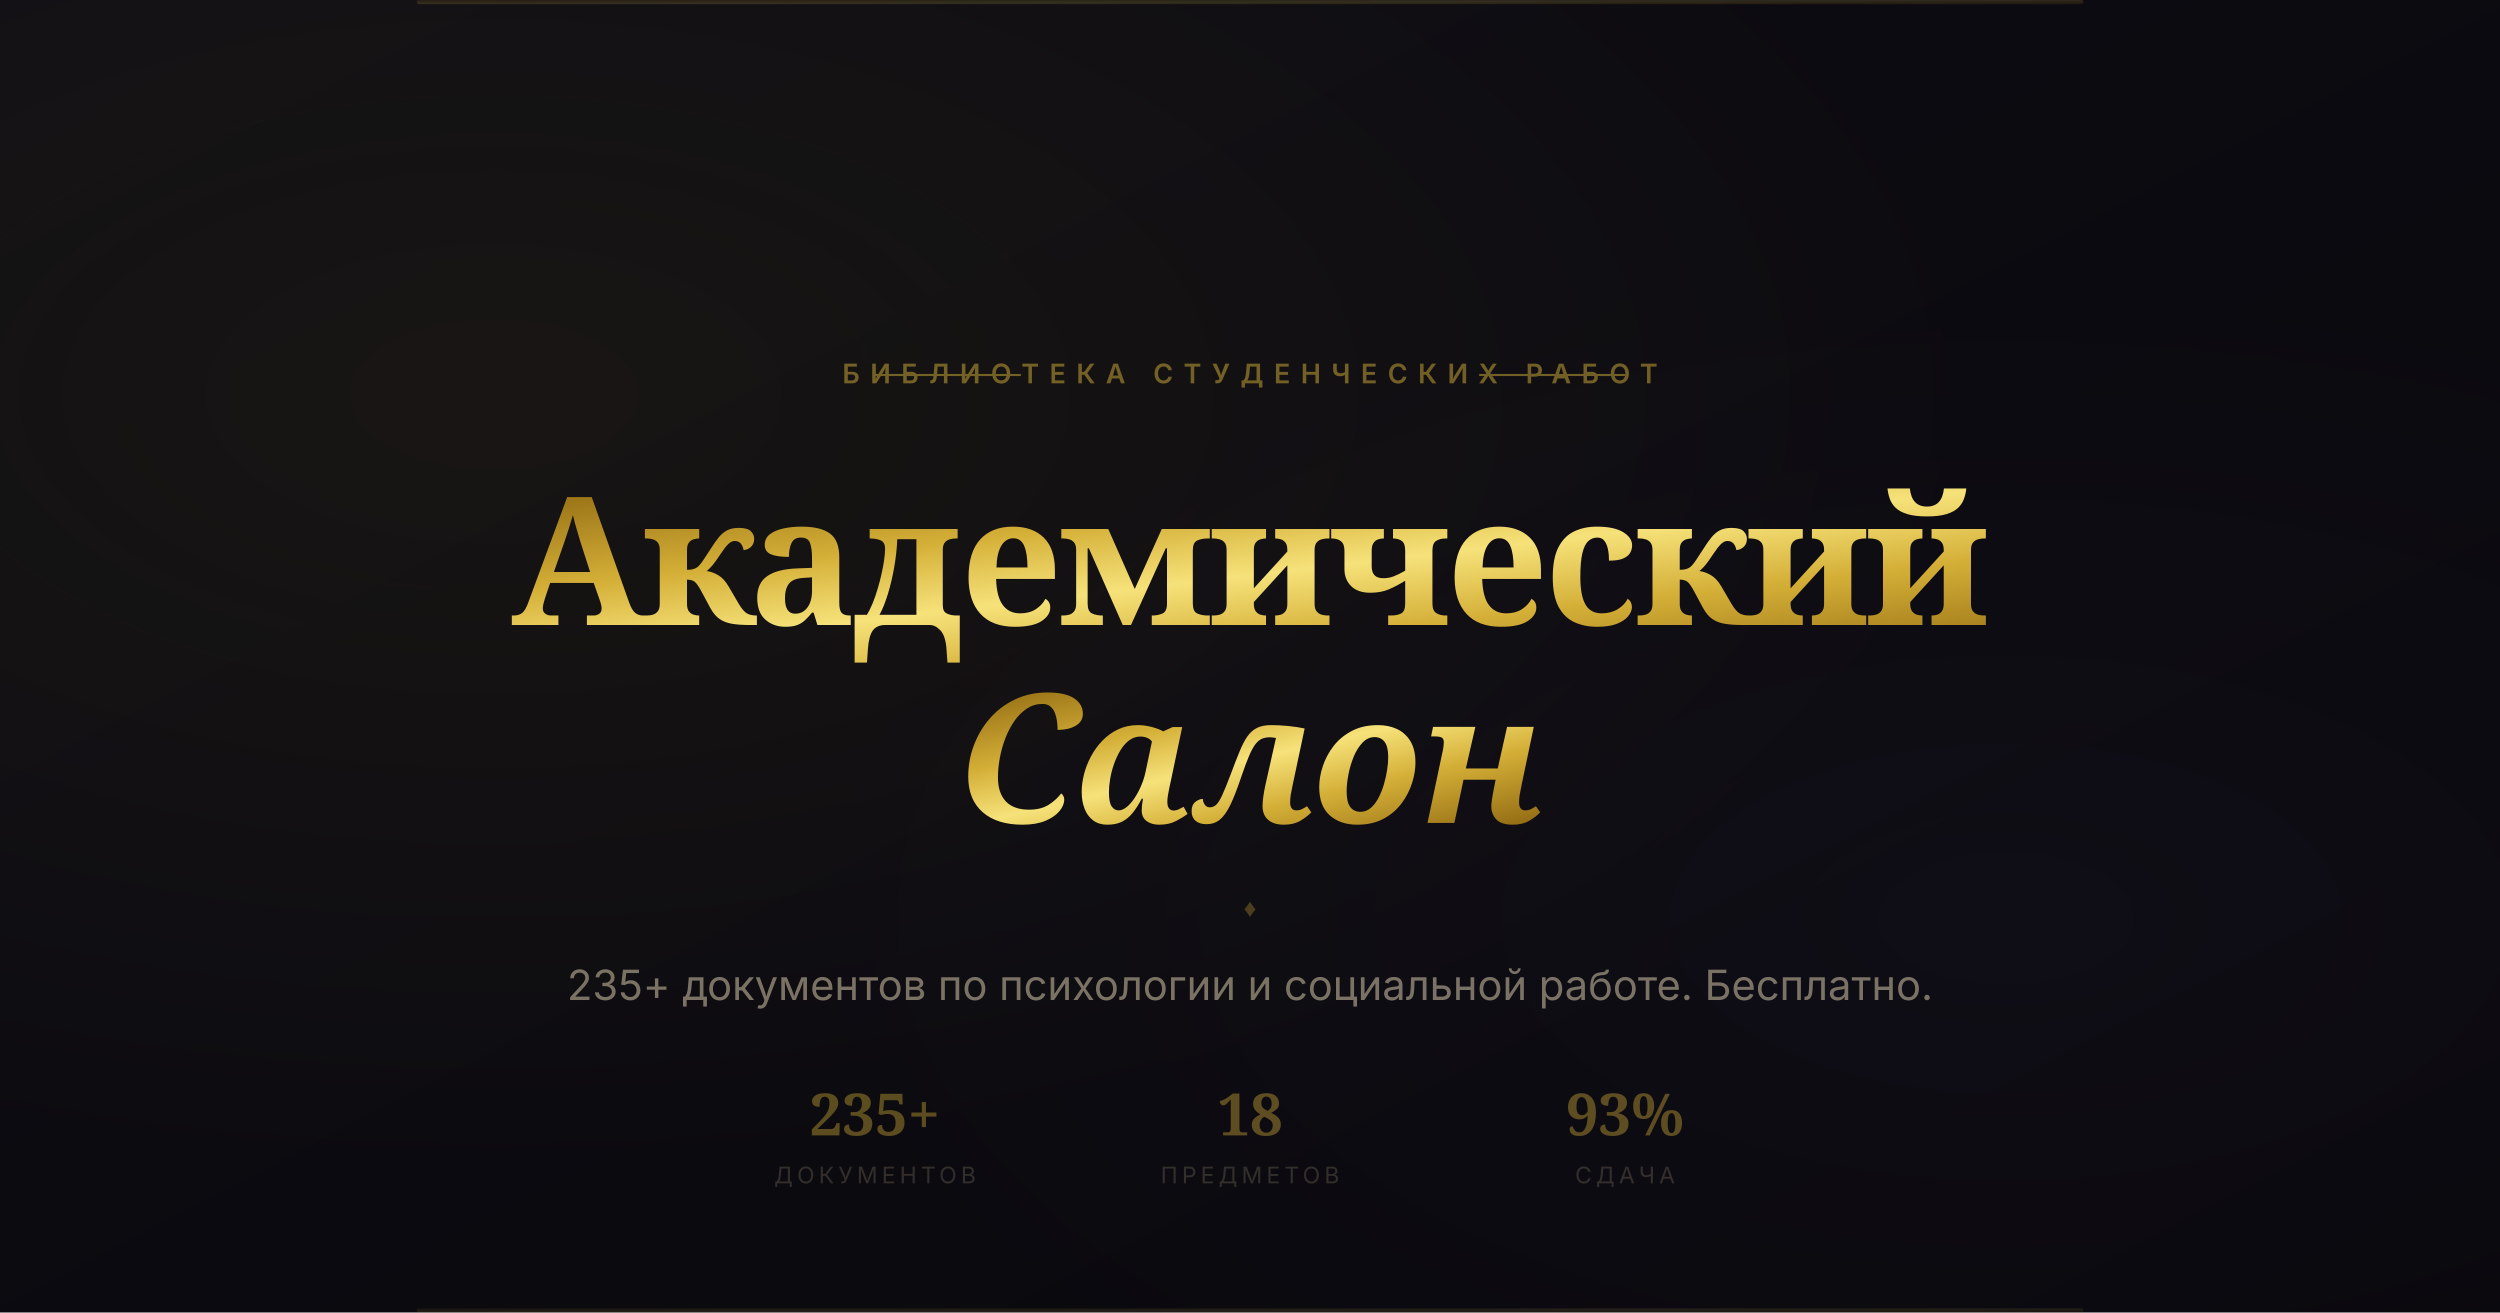
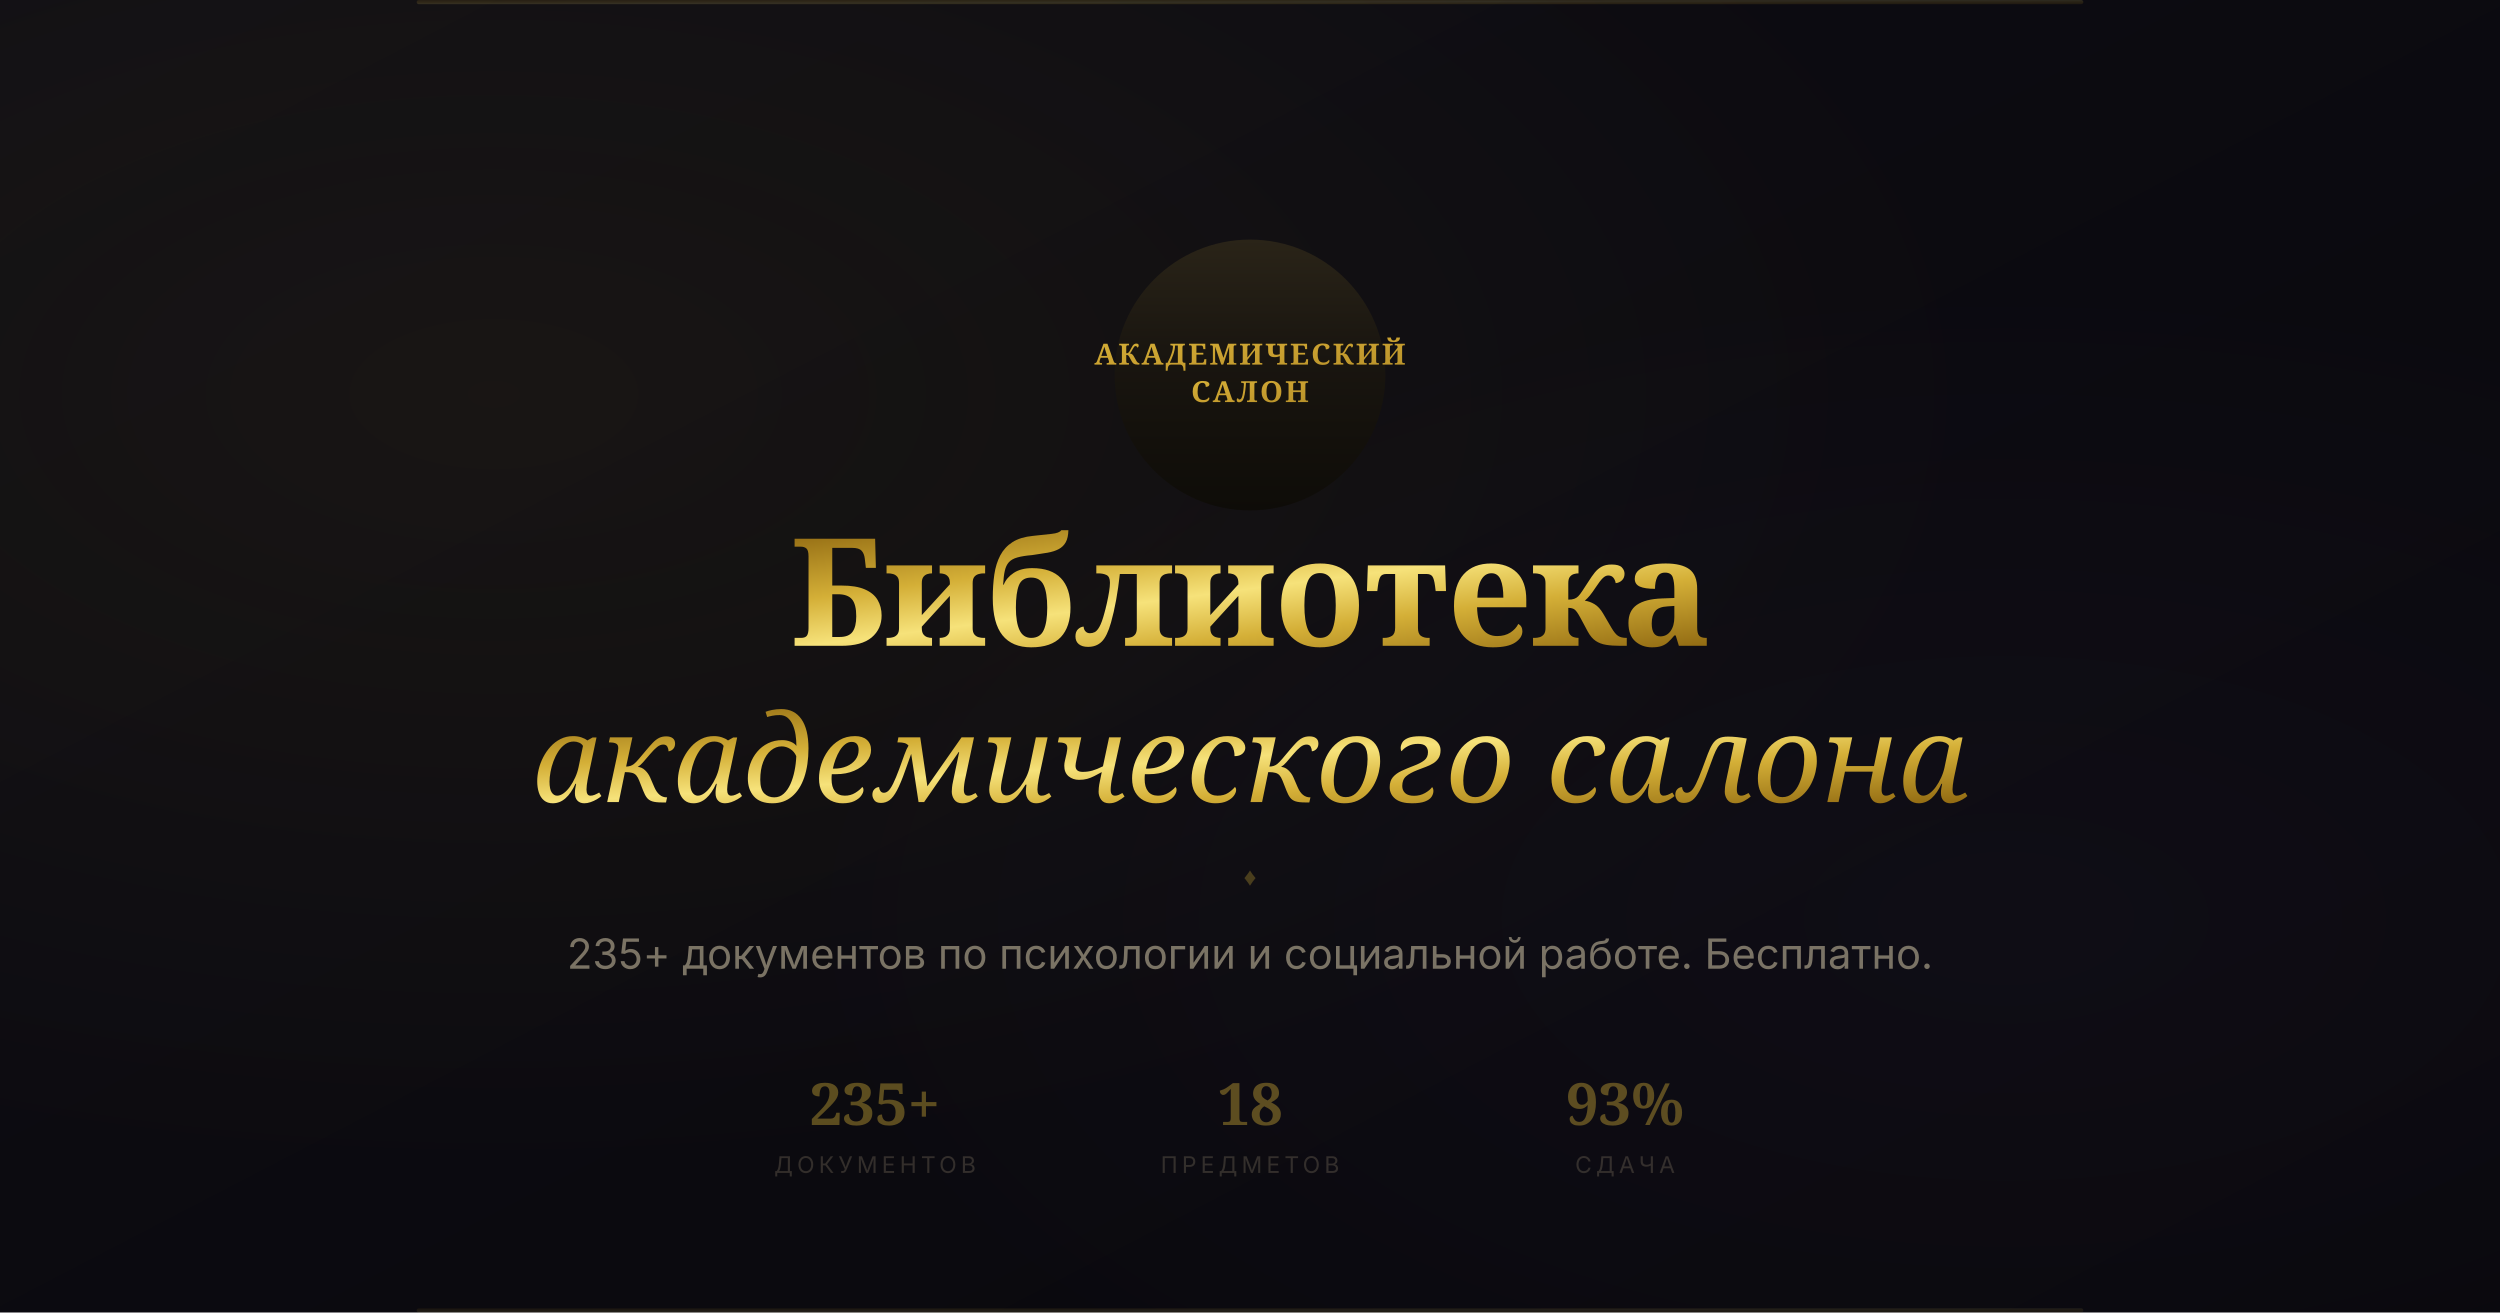
<svg xmlns="http://www.w3.org/2000/svg" viewBox="0 0 1200 630">
  <defs>
    <linearGradient id="bg" x1="0" y1="0" x2="1" y2="1">
      <stop offset="0" stop-color="#0e0d14" />
      <stop offset="1" stop-color="#09080c" />
    </linearGradient>
    <linearGradient id="gold" x1="0" y1="0" x2="1" y2="1">
      <stop offset="0" stop-color="#916a12" />
      <stop offset=".3" stop-color="#d4af37" />
      <stop offset=".5" stop-color="#f6e27a" />
      <stop offset=".7" stop-color="#d4af37" />
      <stop offset="1" stop-color="#916a12" />
+     </linearGradient>
+     <linearGradient id="logo-bg" x1=".5" y1="0" x2=".5" y2="1">
+       <stop offset="0" stop-color="#2a2418" />
+       <stop offset=".4" stop-color="#1a1610" />
+       <stop offset="1" stop-color="#0e0c08" />
+     </linearGradient>
+     <linearGradient id="logo-gold" x1="0" y1="0" x2="1" y2="1">
+       <stop offset="0" stop-color="#d4af37" />
+       <stop offset=".5" stop-color="#c9a030" />
+       <stop offset="1" stop-color="#b8922a" />
    </linearGradient>
    <radialGradient id="glow1" cx=".2" cy=".3" r=".6">
      <stop offset="0" stop-color="#d4af37" stop-opacity=".06" />
      <stop offset="1" stop-color="#d4af37" stop-opacity="0" />
    </radialGradient>
    <radialGradient id="glow2" cx=".8" cy=".7" r=".5">
      <stop offset="0" stop-color="#a78bfa" stop-opacity=".03" />
      <stop offset="1" stop-color="#a78bfa" stop-opacity="0" />
    </radialGradient>
  </defs>
  <rect width="1200" height="630" fill="url(#bg)" />
  <rect width="1200" height="630" fill="url(#glow1)" />
  <rect width="1200" height="630" fill="url(#glow2)" />
  <rect x="200" y="0" width="800" height="2" rx="1" fill="url(#gold)" opacity=".15" />
-   <g opacity=".5">
-     <line x1="420" y1="180" x2="490" y2="180" stroke="#d4af37" stroke-width="1" />
-     <text x="600" y="184" text-anchor="middle" font-family="Inter,sans-serif" font-size="13" font-weight="600" letter-spacing="5" fill="#d4af37">БИБЛИОТЕКА СТУДЕНЧЕСКИХ РАБОТ</text>
-     <line x1="710" y1="180" x2="780" y2="180" stroke="#d4af37" stroke-width="1" />
+   <circle cx="600" cy="180" r="65" fill="url(#logo-bg)" />
+   <text x="600" y="175" text-anchor="middle" font-family="'Playfair Display','Georgia',serif" font-size="14" font-weight="700" fill="url(#logo-gold)" letter-spacing="1">АКАДЕМИЧЕСКИЙ</text>
+   <text x="600" y="193" text-anchor="middle" font-family="'Playfair Display','Georgia',serif" font-size="14" font-weight="700" fill="url(#logo-gold)" letter-spacing="1">САЛОН</text>
+   <text x="600" y="310" text-anchor="middle" font-family="'Playfair Display','Georgia',serif" font-size="72" font-weight="900" letter-spacing="-1" fill="url(#gold)">Библиотека</text>
+   <text x="600" y="385" text-anchor="middle" font-family="'Playfair Display','Georgia',serif" font-size="58" font-weight="400" font-style="italic" letter-spacing="0" fill="url(#gold)">академического салона</text>
+   <g opacity=".3">
+     <line x1="420" y1="420" x2="555" y2="420" stroke="url(#gold)" stroke-width="1" />
+     <text x="600" y="425" text-anchor="middle" font-size="12" fill="#d4af37">♦</text>
+     <line x1="645" y1="420" x2="780" y2="420" stroke="url(#gold)" stroke-width="1" />
  </g>
-   <text x="600" y="300" text-anchor="middle" font-family="'Playfair Display',Georgia,serif" font-size="86" font-weight="900" letter-spacing="-2" fill="url(#gold)">Академический</text>
-   <text x="600" y="395" text-anchor="middle" font-family="'Playfair Display',Georgia,serif" font-size="86" font-weight="900" font-style="italic" letter-spacing="-1" fill="url(#gold)">Салон</text>
-   <g opacity=".3">
-     <line x1="440" y1="435" x2="555" y2="435" stroke="url(#gold)" stroke-width="1" />
-     <text x="600" y="440" text-anchor="middle" font-size="12" fill="#d4af37">♦</text>
-     <line x1="645" y1="435" x2="760" y2="435" stroke="url(#gold)" stroke-width="1" />
-   </g>
-   <text x="600" y="480" text-anchor="middle" font-family="Inter,sans-serif" font-size="20" fill="#a89e88" opacity=".7">235+ документов по психологии и социальной работе. Бесплатно.</text>
+   <text x="600" y="465" text-anchor="middle" font-family="Inter,sans-serif" font-size="20" fill="#a89e88" opacity=".7">235+ документов по психологии и социальной работе. Бесплатно.</text>
  <g opacity=".4">
-     <text x="420" y="545" text-anchor="middle" font-family="'Playfair Display',Georgia,serif" font-size="28" font-weight="900" fill="#d4af37">235+</text>
-     <text x="420" y="568" text-anchor="middle" font-family="Inter,sans-serif" font-size="11" letter-spacing="2" fill="#6e6454">ДОКУМЕНТОВ</text>
-     <text x="600" y="545" text-anchor="middle" font-family="'Playfair Display',Georgia,serif" font-size="28" font-weight="900" fill="#d4af37">18</text>
-     <text x="600" y="568" text-anchor="middle" font-family="Inter,sans-serif" font-size="11" letter-spacing="2" fill="#6e6454">ПРЕДМЕТОВ</text>
-     <text x="780" y="545" text-anchor="middle" font-family="'Playfair Display',Georgia,serif" font-size="28" font-weight="900" fill="#d4af37">93%</text>
-     <text x="780" y="568" text-anchor="middle" font-family="Inter,sans-serif" font-size="11" letter-spacing="2" fill="#6e6454">СДАЧА</text>
+     <text x="420" y="540" text-anchor="middle" font-family="'Playfair Display','Georgia',serif" font-size="28" font-weight="900" fill="#d4af37">235+</text>
+     <text x="420" y="563" text-anchor="middle" font-family="Inter,sans-serif" font-size="11" letter-spacing="2" fill="#6e6454">ДОКУМЕНТОВ</text>
+     <text x="600" y="540" text-anchor="middle" font-family="'Playfair Display','Georgia',serif" font-size="28" font-weight="900" fill="#d4af37">18</text>
+     <text x="600" y="563" text-anchor="middle" font-family="Inter,sans-serif" font-size="11" letter-spacing="2" fill="#6e6454">ПРЕДМЕТОВ</text>
+     <text x="780" y="540" text-anchor="middle" font-family="'Playfair Display','Georgia',serif" font-size="28" font-weight="900" fill="#d4af37">93%</text>
+     <text x="780" y="563" text-anchor="middle" font-family="Inter,sans-serif" font-size="11" letter-spacing="2" fill="#6e6454">СДАЧА</text>
  </g>
  <rect x="200" y="628" width="800" height="2" rx="1" fill="url(#gold)" opacity=".1" />
</svg>
